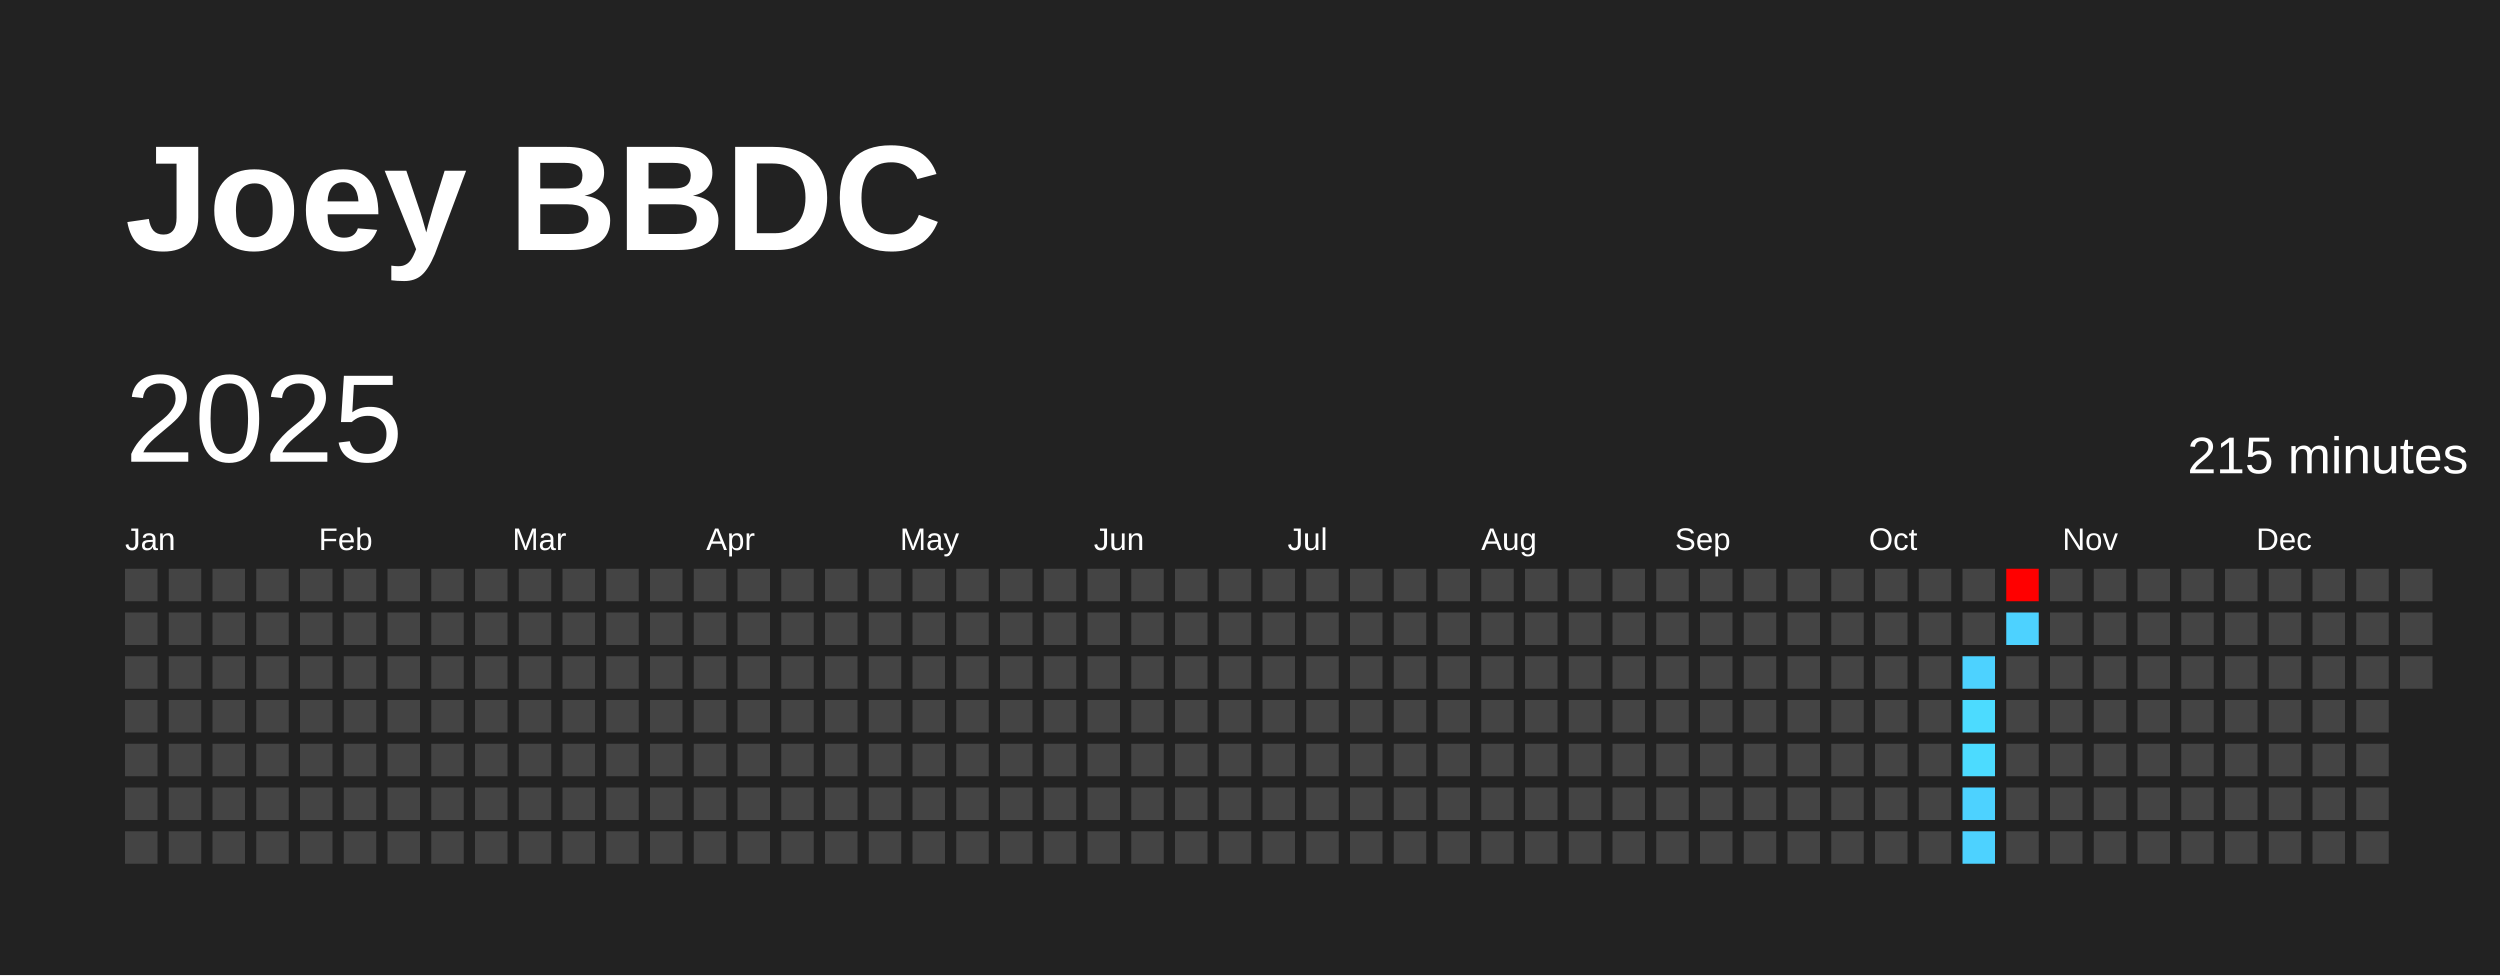
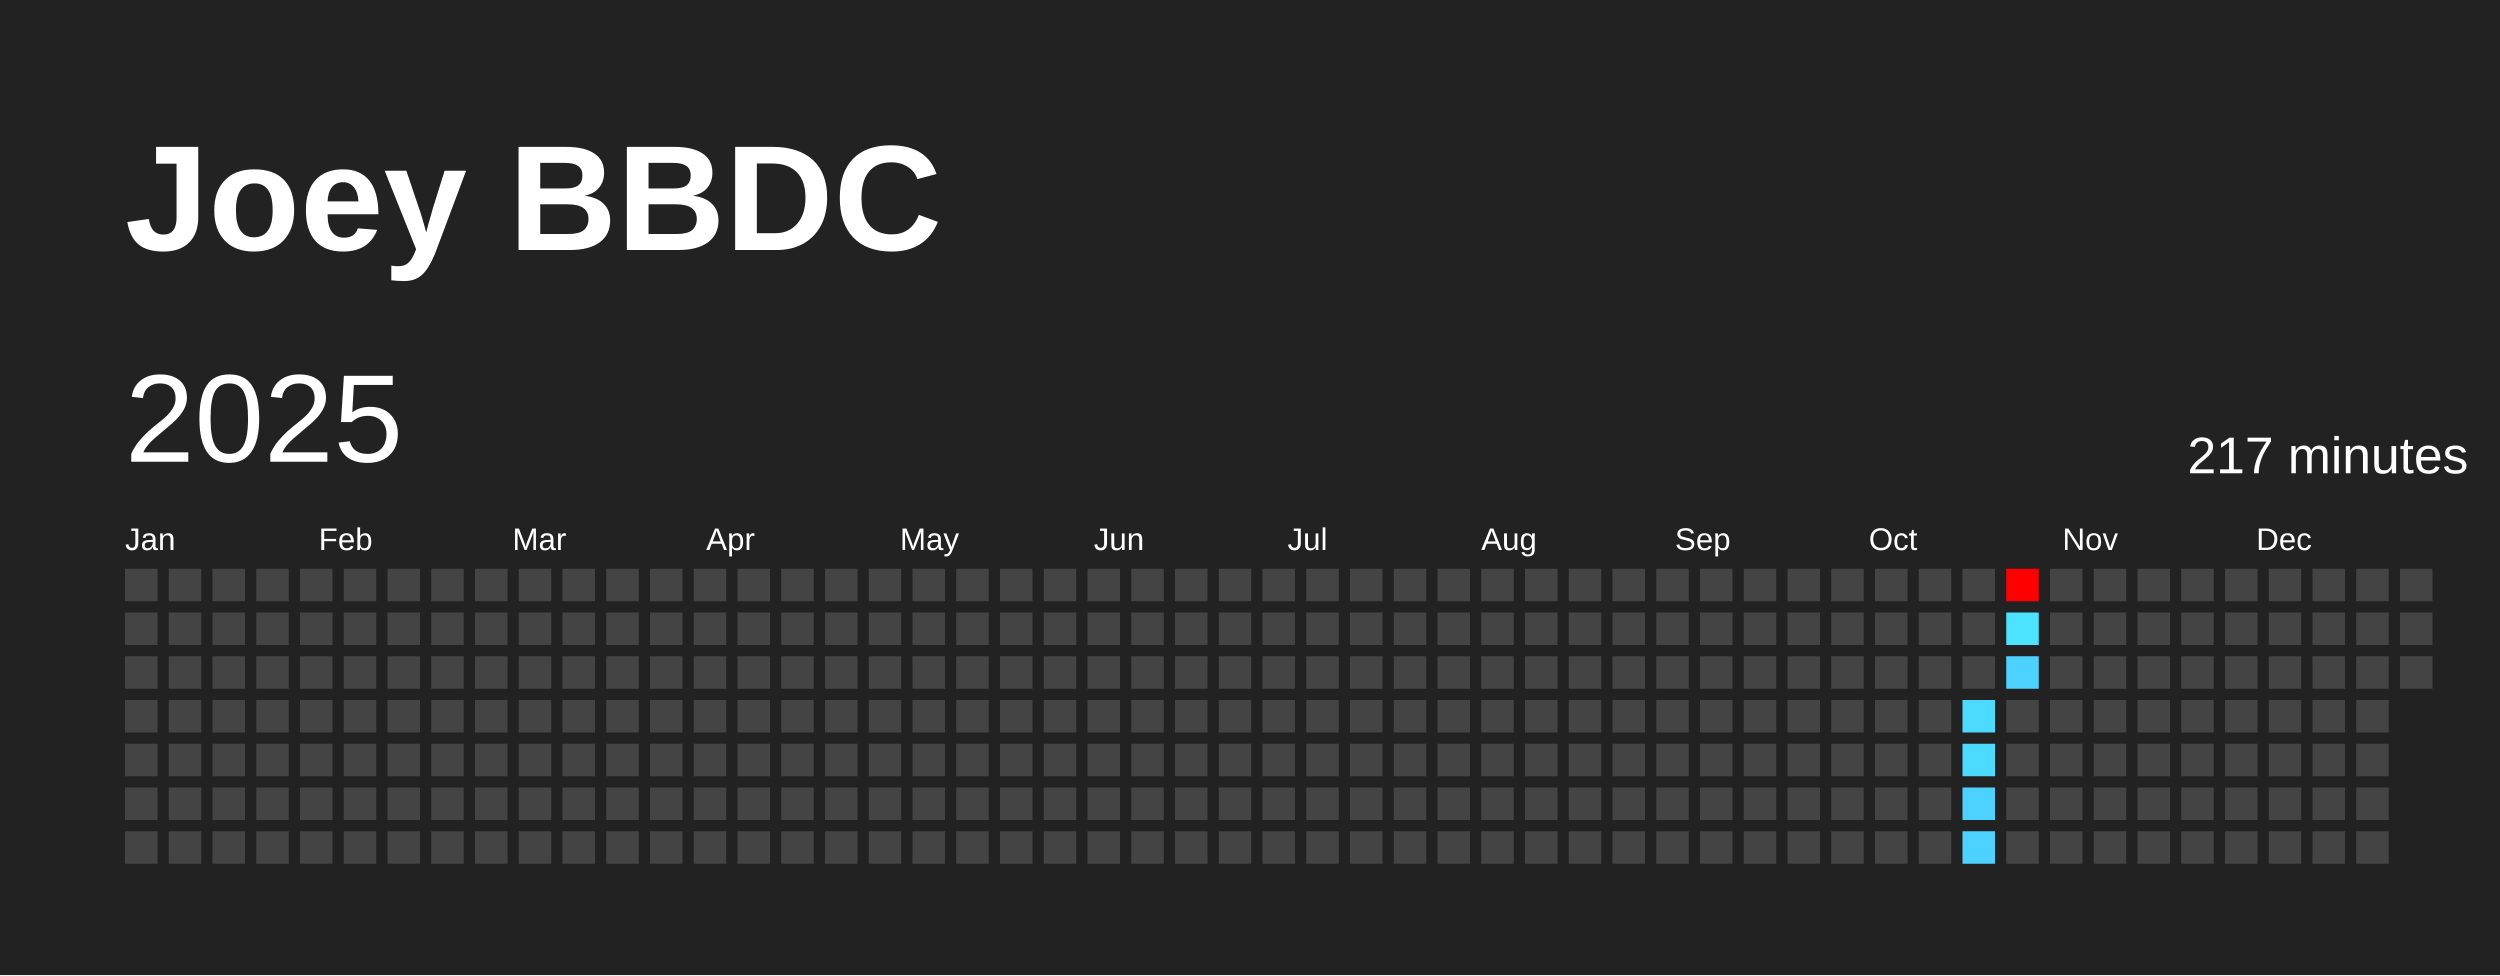
<svg xmlns="http://www.w3.org/2000/svg" baseProfile="full" height="78mm" version="1.1" viewBox="0,0,200,78" width="200mm">
  <defs />
  <rect fill="#222222" height="78" width="200" x="0" y="0" />
  <text fill="#FFFFFF" style="font-size:12px; font-family:Arial; font-weight:bold;" x="10" y="20">Joey BBDC</text>
  <text dominant-baseline="hanging" fill="#FFFFFF" style="font-size:10.0px; font-family:Arial;" x="10" y="30">2025</text>
-   <text dominant-baseline="hanging" fill="#FFFFFF" style="font-size:4.125px; font-family:Arial;" x="175" y="35">215 minutes</text>
+   <text dominant-baseline="hanging" fill="#FFFFFF" style="font-size:4.125px; font-family:Arial;" x="175" y="35">217 minutes</text>
  <text fill="#FFFFFF" style="font-size:2.5px; font-family:Arial" x="10.0" y="44">Jan</text>
  <text fill="#FFFFFF" style="font-size:2.5px; font-family:Arial" x="25.5" y="44">Feb</text>
  <text fill="#FFFFFF" style="font-size:2.5px; font-family:Arial" x="41.0" y="44">Mar</text>
  <text fill="#FFFFFF" style="font-size:2.5px; font-family:Arial" x="56.5" y="44">Apr</text>
  <text fill="#FFFFFF" style="font-size:2.5px; font-family:Arial" x="72.0" y="44">May</text>
  <text fill="#FFFFFF" style="font-size:2.5px; font-family:Arial" x="87.5" y="44">Jun</text>
  <text fill="#FFFFFF" style="font-size:2.5px; font-family:Arial" x="103.0" y="44">Jul</text>
  <text fill="#FFFFFF" style="font-size:2.5px; font-family:Arial" x="118.5" y="44">Aug</text>
  <text fill="#FFFFFF" style="font-size:2.5px; font-family:Arial" x="134.0" y="44">Sep</text>
  <text fill="#FFFFFF" style="font-size:2.5px; font-family:Arial" x="149.5" y="44">Oct</text>
  <text fill="#FFFFFF" style="font-size:2.5px; font-family:Arial" x="165.0" y="44">Nov</text>
  <text fill="#FFFFFF" style="font-size:2.5px; font-family:Arial" x="180.5" y="44">Dec</text>
  <rect fill="#444444" height="2.6" width="2.6" x="10.0" y="45.5" />
  <rect fill="#444444" height="2.6" width="2.6" x="10.0" y="49.0" />
  <rect fill="#444444" height="2.6" width="2.6" x="10.0" y="52.5" />
  <rect fill="#444444" height="2.6" width="2.6" x="10.0" y="56.0" />
  <rect fill="#444444" height="2.6" width="2.6" x="10.0" y="59.5" />
  <rect fill="#444444" height="2.6" width="2.6" x="10.0" y="63.0" />
  <rect fill="#444444" height="2.6" width="2.6" x="10.0" y="66.5" />
  <rect fill="#444444" height="2.6" width="2.6" x="13.5" y="45.5" />
  <rect fill="#444444" height="2.6" width="2.6" x="13.5" y="49.0" />
  <rect fill="#444444" height="2.6" width="2.6" x="13.5" y="52.5" />
  <rect fill="#444444" height="2.6" width="2.6" x="13.5" y="56.0" />
  <rect fill="#444444" height="2.6" width="2.6" x="13.5" y="59.5" />
  <rect fill="#444444" height="2.6" width="2.6" x="13.5" y="63.0" />
  <rect fill="#444444" height="2.6" width="2.6" x="13.5" y="66.5" />
  <rect fill="#444444" height="2.6" width="2.6" x="17.0" y="45.5" />
  <rect fill="#444444" height="2.6" width="2.6" x="17.0" y="49.0" />
  <rect fill="#444444" height="2.6" width="2.6" x="17.0" y="52.5" />
  <rect fill="#444444" height="2.6" width="2.6" x="17.0" y="56.0" />
  <rect fill="#444444" height="2.6" width="2.6" x="17.0" y="59.5" />
  <rect fill="#444444" height="2.6" width="2.6" x="17.0" y="63.0" />
  <rect fill="#444444" height="2.6" width="2.6" x="17.0" y="66.5" />
  <rect fill="#444444" height="2.6" width="2.6" x="20.5" y="45.5" />
  <rect fill="#444444" height="2.6" width="2.6" x="20.5" y="49.0" />
  <rect fill="#444444" height="2.6" width="2.6" x="20.5" y="52.5" />
  <rect fill="#444444" height="2.6" width="2.6" x="20.5" y="56.0" />
  <rect fill="#444444" height="2.6" width="2.6" x="20.5" y="59.5" />
  <rect fill="#444444" height="2.6" width="2.6" x="20.5" y="63.0" />
  <rect fill="#444444" height="2.6" width="2.6" x="20.5" y="66.5" />
  <rect fill="#444444" height="2.6" width="2.6" x="24.0" y="45.5" />
  <rect fill="#444444" height="2.6" width="2.6" x="24.0" y="49.0" />
  <rect fill="#444444" height="2.6" width="2.6" x="24.0" y="52.5" />
  <rect fill="#444444" height="2.6" width="2.6" x="24.0" y="56.0" />
  <rect fill="#444444" height="2.6" width="2.6" x="24.0" y="59.5" />
  <rect fill="#444444" height="2.6" width="2.6" x="24.0" y="63.0" />
  <rect fill="#444444" height="2.6" width="2.6" x="24.0" y="66.5" />
  <rect fill="#444444" height="2.6" width="2.6" x="27.5" y="45.5" />
  <rect fill="#444444" height="2.6" width="2.6" x="27.5" y="49.0" />
  <rect fill="#444444" height="2.6" width="2.6" x="27.5" y="52.5" />
  <rect fill="#444444" height="2.6" width="2.6" x="27.5" y="56.0" />
  <rect fill="#444444" height="2.6" width="2.6" x="27.5" y="59.5" />
  <rect fill="#444444" height="2.6" width="2.6" x="27.5" y="63.0" />
  <rect fill="#444444" height="2.6" width="2.6" x="27.5" y="66.5" />
  <rect fill="#444444" height="2.6" width="2.6" x="31.0" y="45.5" />
  <rect fill="#444444" height="2.6" width="2.6" x="31.0" y="49.0" />
  <rect fill="#444444" height="2.6" width="2.6" x="31.0" y="52.5" />
  <rect fill="#444444" height="2.6" width="2.6" x="31.0" y="56.0" />
  <rect fill="#444444" height="2.6" width="2.6" x="31.0" y="59.5" />
  <rect fill="#444444" height="2.6" width="2.6" x="31.0" y="63.0" />
  <rect fill="#444444" height="2.6" width="2.6" x="31.0" y="66.5" />
  <rect fill="#444444" height="2.6" width="2.6" x="34.5" y="45.5" />
  <rect fill="#444444" height="2.6" width="2.6" x="34.5" y="49.0" />
  <rect fill="#444444" height="2.6" width="2.6" x="34.5" y="52.5" />
  <rect fill="#444444" height="2.6" width="2.6" x="34.5" y="56.0" />
  <rect fill="#444444" height="2.6" width="2.6" x="34.5" y="59.5" />
  <rect fill="#444444" height="2.6" width="2.6" x="34.5" y="63.0" />
  <rect fill="#444444" height="2.6" width="2.6" x="34.5" y="66.5" />
  <rect fill="#444444" height="2.6" width="2.6" x="38.0" y="45.5" />
  <rect fill="#444444" height="2.6" width="2.6" x="38.0" y="49.0" />
  <rect fill="#444444" height="2.6" width="2.6" x="38.0" y="52.5" />
  <rect fill="#444444" height="2.6" width="2.6" x="38.0" y="56.0" />
  <rect fill="#444444" height="2.6" width="2.6" x="38.0" y="59.5" />
  <rect fill="#444444" height="2.6" width="2.6" x="38.0" y="63.0" />
  <rect fill="#444444" height="2.6" width="2.6" x="38.0" y="66.5" />
  <rect fill="#444444" height="2.6" width="2.6" x="41.5" y="45.5" />
  <rect fill="#444444" height="2.6" width="2.6" x="41.5" y="49.0" />
  <rect fill="#444444" height="2.6" width="2.6" x="41.5" y="52.5" />
  <rect fill="#444444" height="2.6" width="2.6" x="41.5" y="56.0" />
  <rect fill="#444444" height="2.6" width="2.6" x="41.5" y="59.5" />
  <rect fill="#444444" height="2.6" width="2.6" x="41.5" y="63.0" />
  <rect fill="#444444" height="2.6" width="2.6" x="41.5" y="66.5" />
  <rect fill="#444444" height="2.6" width="2.6" x="45.0" y="45.5" />
  <rect fill="#444444" height="2.6" width="2.6" x="45.0" y="49.0" />
  <rect fill="#444444" height="2.6" width="2.6" x="45.0" y="52.5" />
  <rect fill="#444444" height="2.6" width="2.6" x="45.0" y="56.0" />
  <rect fill="#444444" height="2.6" width="2.6" x="45.0" y="59.5" />
  <rect fill="#444444" height="2.6" width="2.6" x="45.0" y="63.0" />
  <rect fill="#444444" height="2.6" width="2.6" x="45.0" y="66.5" />
  <rect fill="#444444" height="2.6" width="2.6" x="48.5" y="45.5" />
  <rect fill="#444444" height="2.6" width="2.6" x="48.5" y="49.0" />
  <rect fill="#444444" height="2.6" width="2.6" x="48.5" y="52.5" />
  <rect fill="#444444" height="2.6" width="2.6" x="48.5" y="56.0" />
  <rect fill="#444444" height="2.6" width="2.6" x="48.5" y="59.5" />
  <rect fill="#444444" height="2.6" width="2.6" x="48.5" y="63.0" />
  <rect fill="#444444" height="2.6" width="2.6" x="48.5" y="66.5" />
  <rect fill="#444444" height="2.6" width="2.6" x="52.0" y="45.5" />
  <rect fill="#444444" height="2.6" width="2.6" x="52.0" y="49.0" />
  <rect fill="#444444" height="2.6" width="2.6" x="52.0" y="52.5" />
  <rect fill="#444444" height="2.6" width="2.6" x="52.0" y="56.0" />
  <rect fill="#444444" height="2.6" width="2.6" x="52.0" y="59.5" />
  <rect fill="#444444" height="2.6" width="2.6" x="52.0" y="63.0" />
  <rect fill="#444444" height="2.6" width="2.6" x="52.0" y="66.5" />
  <rect fill="#444444" height="2.6" width="2.6" x="55.5" y="45.5" />
  <rect fill="#444444" height="2.6" width="2.6" x="55.5" y="49.0" />
  <rect fill="#444444" height="2.6" width="2.6" x="55.5" y="52.5" />
  <rect fill="#444444" height="2.6" width="2.6" x="55.5" y="56.0" />
  <rect fill="#444444" height="2.6" width="2.6" x="55.5" y="59.5" />
  <rect fill="#444444" height="2.6" width="2.6" x="55.5" y="63.0" />
  <rect fill="#444444" height="2.6" width="2.6" x="55.5" y="66.5" />
  <rect fill="#444444" height="2.6" width="2.6" x="59.0" y="45.5" />
  <rect fill="#444444" height="2.6" width="2.6" x="59.0" y="49.0" />
  <rect fill="#444444" height="2.6" width="2.6" x="59.0" y="52.5" />
  <rect fill="#444444" height="2.6" width="2.6" x="59.0" y="56.0" />
  <rect fill="#444444" height="2.6" width="2.6" x="59.0" y="59.5" />
  <rect fill="#444444" height="2.6" width="2.6" x="59.0" y="63.0" />
  <rect fill="#444444" height="2.6" width="2.6" x="59.0" y="66.5" />
  <rect fill="#444444" height="2.6" width="2.6" x="62.5" y="45.5" />
  <rect fill="#444444" height="2.6" width="2.6" x="62.5" y="49.0" />
  <rect fill="#444444" height="2.6" width="2.6" x="62.5" y="52.5" />
  <rect fill="#444444" height="2.6" width="2.6" x="62.5" y="56.0" />
  <rect fill="#444444" height="2.6" width="2.6" x="62.5" y="59.5" />
  <rect fill="#444444" height="2.6" width="2.6" x="62.5" y="63.0" />
  <rect fill="#444444" height="2.6" width="2.6" x="62.5" y="66.5" />
  <rect fill="#444444" height="2.6" width="2.6" x="66.0" y="45.5" />
  <rect fill="#444444" height="2.6" width="2.6" x="66.0" y="49.0" />
  <rect fill="#444444" height="2.6" width="2.6" x="66.0" y="52.5" />
  <rect fill="#444444" height="2.6" width="2.6" x="66.0" y="56.0" />
  <rect fill="#444444" height="2.6" width="2.6" x="66.0" y="59.5" />
  <rect fill="#444444" height="2.6" width="2.6" x="66.0" y="63.0" />
  <rect fill="#444444" height="2.6" width="2.6" x="66.0" y="66.5" />
  <rect fill="#444444" height="2.6" width="2.6" x="69.5" y="45.5" />
  <rect fill="#444444" height="2.6" width="2.6" x="69.5" y="49.0" />
  <rect fill="#444444" height="2.6" width="2.6" x="69.5" y="52.5" />
  <rect fill="#444444" height="2.6" width="2.6" x="69.5" y="56.0" />
  <rect fill="#444444" height="2.6" width="2.6" x="69.5" y="59.5" />
  <rect fill="#444444" height="2.6" width="2.6" x="69.5" y="63.0" />
  <rect fill="#444444" height="2.6" width="2.6" x="69.5" y="66.5" />
  <rect fill="#444444" height="2.6" width="2.6" x="73.0" y="45.5" />
  <rect fill="#444444" height="2.6" width="2.6" x="73.0" y="49.0" />
  <rect fill="#444444" height="2.6" width="2.6" x="73.0" y="52.5" />
  <rect fill="#444444" height="2.6" width="2.6" x="73.0" y="56.0" />
  <rect fill="#444444" height="2.6" width="2.6" x="73.0" y="59.5" />
  <rect fill="#444444" height="2.6" width="2.6" x="73.0" y="63.0" />
  <rect fill="#444444" height="2.6" width="2.6" x="73.0" y="66.5" />
  <rect fill="#444444" height="2.6" width="2.6" x="76.5" y="45.5" />
  <rect fill="#444444" height="2.6" width="2.6" x="76.5" y="49.0" />
  <rect fill="#444444" height="2.6" width="2.6" x="76.5" y="52.5" />
  <rect fill="#444444" height="2.6" width="2.6" x="76.5" y="56.0" />
  <rect fill="#444444" height="2.6" width="2.6" x="76.5" y="59.5" />
  <rect fill="#444444" height="2.6" width="2.6" x="76.5" y="63.0" />
  <rect fill="#444444" height="2.6" width="2.6" x="76.5" y="66.5" />
  <rect fill="#444444" height="2.6" width="2.6" x="80.0" y="45.5" />
  <rect fill="#444444" height="2.6" width="2.6" x="80.0" y="49.0" />
  <rect fill="#444444" height="2.6" width="2.6" x="80.0" y="52.5" />
  <rect fill="#444444" height="2.6" width="2.6" x="80.0" y="56.0" />
  <rect fill="#444444" height="2.6" width="2.6" x="80.0" y="59.5" />
  <rect fill="#444444" height="2.6" width="2.6" x="80.0" y="63.0" />
  <rect fill="#444444" height="2.6" width="2.6" x="80.0" y="66.5" />
  <rect fill="#444444" height="2.6" width="2.6" x="83.5" y="45.5" />
  <rect fill="#444444" height="2.6" width="2.6" x="83.5" y="49.0" />
  <rect fill="#444444" height="2.6" width="2.6" x="83.5" y="52.5" />
  <rect fill="#444444" height="2.6" width="2.6" x="83.5" y="56.0" />
  <rect fill="#444444" height="2.6" width="2.6" x="83.5" y="59.5" />
  <rect fill="#444444" height="2.6" width="2.6" x="83.5" y="63.0" />
  <rect fill="#444444" height="2.6" width="2.6" x="83.5" y="66.5" />
  <rect fill="#444444" height="2.6" width="2.6" x="87.0" y="45.5" />
  <rect fill="#444444" height="2.6" width="2.6" x="87.0" y="49.0" />
  <rect fill="#444444" height="2.6" width="2.6" x="87.0" y="52.5" />
  <rect fill="#444444" height="2.6" width="2.6" x="87.0" y="56.0" />
  <rect fill="#444444" height="2.6" width="2.6" x="87.0" y="59.5" />
  <rect fill="#444444" height="2.6" width="2.6" x="87.0" y="63.0" />
  <rect fill="#444444" height="2.6" width="2.6" x="87.0" y="66.5" />
  <rect fill="#444444" height="2.6" width="2.6" x="90.5" y="45.5" />
  <rect fill="#444444" height="2.6" width="2.6" x="90.5" y="49.0" />
  <rect fill="#444444" height="2.6" width="2.6" x="90.5" y="52.5" />
  <rect fill="#444444" height="2.6" width="2.6" x="90.5" y="56.0" />
  <rect fill="#444444" height="2.6" width="2.6" x="90.5" y="59.5" />
  <rect fill="#444444" height="2.6" width="2.6" x="90.5" y="63.0" />
  <rect fill="#444444" height="2.6" width="2.6" x="90.5" y="66.5" />
  <rect fill="#444444" height="2.6" width="2.6" x="94.0" y="45.5" />
  <rect fill="#444444" height="2.6" width="2.6" x="94.0" y="49.0" />
  <rect fill="#444444" height="2.6" width="2.6" x="94.0" y="52.5" />
  <rect fill="#444444" height="2.6" width="2.6" x="94.0" y="56.0" />
  <rect fill="#444444" height="2.6" width="2.6" x="94.0" y="59.5" />
  <rect fill="#444444" height="2.6" width="2.6" x="94.0" y="63.0" />
  <rect fill="#444444" height="2.6" width="2.6" x="94.0" y="66.5" />
  <rect fill="#444444" height="2.6" width="2.6" x="97.5" y="45.5" />
  <rect fill="#444444" height="2.6" width="2.6" x="97.5" y="49.0" />
  <rect fill="#444444" height="2.6" width="2.6" x="97.5" y="52.5" />
  <rect fill="#444444" height="2.6" width="2.6" x="97.5" y="56.0" />
  <rect fill="#444444" height="2.6" width="2.6" x="97.5" y="59.5" />
  <rect fill="#444444" height="2.6" width="2.6" x="97.5" y="63.0" />
  <rect fill="#444444" height="2.6" width="2.6" x="97.5" y="66.5" />
  <rect fill="#444444" height="2.6" width="2.6" x="101.0" y="45.5" />
  <rect fill="#444444" height="2.6" width="2.6" x="101.0" y="49.0" />
  <rect fill="#444444" height="2.6" width="2.6" x="101.0" y="52.5" />
  <rect fill="#444444" height="2.6" width="2.6" x="101.0" y="56.0" />
  <rect fill="#444444" height="2.6" width="2.6" x="101.0" y="59.5" />
  <rect fill="#444444" height="2.6" width="2.6" x="101.0" y="63.0" />
  <rect fill="#444444" height="2.6" width="2.6" x="101.0" y="66.5" />
  <rect fill="#444444" height="2.6" width="2.6" x="104.5" y="45.5" />
  <rect fill="#444444" height="2.6" width="2.6" x="104.5" y="49.0" />
  <rect fill="#444444" height="2.6" width="2.6" x="104.5" y="52.5" />
  <rect fill="#444444" height="2.6" width="2.6" x="104.5" y="56.0" />
  <rect fill="#444444" height="2.6" width="2.6" x="104.5" y="59.5" />
  <rect fill="#444444" height="2.6" width="2.6" x="104.5" y="63.0" />
  <rect fill="#444444" height="2.6" width="2.6" x="104.5" y="66.5" />
  <rect fill="#444444" height="2.6" width="2.6" x="108.0" y="45.5" />
  <rect fill="#444444" height="2.6" width="2.6" x="108.0" y="49.0" />
  <rect fill="#444444" height="2.6" width="2.6" x="108.0" y="52.5" />
  <rect fill="#444444" height="2.6" width="2.6" x="108.0" y="56.0" />
  <rect fill="#444444" height="2.6" width="2.6" x="108.0" y="59.5" />
  <rect fill="#444444" height="2.6" width="2.6" x="108.0" y="63.0" />
  <rect fill="#444444" height="2.6" width="2.6" x="108.0" y="66.5" />
  <rect fill="#444444" height="2.6" width="2.6" x="111.5" y="45.5" />
  <rect fill="#444444" height="2.6" width="2.6" x="111.5" y="49.0" />
  <rect fill="#444444" height="2.6" width="2.6" x="111.5" y="52.5" />
  <rect fill="#444444" height="2.6" width="2.6" x="111.5" y="56.0" />
  <rect fill="#444444" height="2.6" width="2.6" x="111.5" y="59.5" />
  <rect fill="#444444" height="2.6" width="2.6" x="111.5" y="63.0" />
  <rect fill="#444444" height="2.6" width="2.6" x="111.5" y="66.5" />
  <rect fill="#444444" height="2.6" width="2.6" x="115.0" y="45.5" />
  <rect fill="#444444" height="2.6" width="2.6" x="115.0" y="49.0" />
  <rect fill="#444444" height="2.6" width="2.6" x="115.0" y="52.5" />
  <rect fill="#444444" height="2.6" width="2.6" x="115.0" y="56.0" />
  <rect fill="#444444" height="2.6" width="2.6" x="115.0" y="59.5" />
  <rect fill="#444444" height="2.6" width="2.6" x="115.0" y="63.0" />
  <rect fill="#444444" height="2.6" width="2.6" x="115.0" y="66.5" />
  <rect fill="#444444" height="2.6" width="2.6" x="118.5" y="45.5" />
  <rect fill="#444444" height="2.6" width="2.6" x="118.5" y="49.0" />
  <rect fill="#444444" height="2.6" width="2.6" x="118.5" y="52.5" />
  <rect fill="#444444" height="2.6" width="2.6" x="118.5" y="56.0" />
  <rect fill="#444444" height="2.6" width="2.6" x="118.5" y="59.5" />
  <rect fill="#444444" height="2.6" width="2.6" x="118.5" y="63.0" />
  <rect fill="#444444" height="2.6" width="2.6" x="118.5" y="66.5" />
  <rect fill="#444444" height="2.6" width="2.6" x="122.0" y="45.5" />
  <rect fill="#444444" height="2.6" width="2.6" x="122.0" y="49.0" />
  <rect fill="#444444" height="2.6" width="2.6" x="122.0" y="52.5" />
  <rect fill="#444444" height="2.6" width="2.6" x="122.0" y="56.0" />
  <rect fill="#444444" height="2.6" width="2.6" x="122.0" y="59.5" />
  <rect fill="#444444" height="2.6" width="2.6" x="122.0" y="63.0" />
  <rect fill="#444444" height="2.6" width="2.6" x="122.0" y="66.5" />
  <rect fill="#444444" height="2.6" width="2.6" x="125.5" y="45.5" />
  <rect fill="#444444" height="2.6" width="2.6" x="125.5" y="49.0" />
  <rect fill="#444444" height="2.6" width="2.6" x="125.5" y="52.5" />
  <rect fill="#444444" height="2.6" width="2.6" x="125.5" y="56.0" />
  <rect fill="#444444" height="2.6" width="2.6" x="125.5" y="59.5" />
  <rect fill="#444444" height="2.6" width="2.6" x="125.5" y="63.0" />
  <rect fill="#444444" height="2.6" width="2.6" x="125.5" y="66.5" />
  <rect fill="#444444" height="2.6" width="2.6" x="129.0" y="45.5" />
  <rect fill="#444444" height="2.6" width="2.6" x="129.0" y="49.0" />
  <rect fill="#444444" height="2.6" width="2.6" x="129.0" y="52.5" />
  <rect fill="#444444" height="2.6" width="2.6" x="129.0" y="56.0" />
  <rect fill="#444444" height="2.6" width="2.6" x="129.0" y="59.5" />
  <rect fill="#444444" height="2.6" width="2.6" x="129.0" y="63.0" />
  <rect fill="#444444" height="2.6" width="2.6" x="129.0" y="66.5" />
  <rect fill="#444444" height="2.6" width="2.6" x="132.5" y="45.5" />
  <rect fill="#444444" height="2.6" width="2.6" x="132.5" y="49.0" />
  <rect fill="#444444" height="2.6" width="2.6" x="132.5" y="52.5" />
  <rect fill="#444444" height="2.6" width="2.6" x="132.5" y="56.0" />
  <rect fill="#444444" height="2.6" width="2.6" x="132.5" y="59.5" />
  <rect fill="#444444" height="2.6" width="2.6" x="132.5" y="63.0" />
  <rect fill="#444444" height="2.6" width="2.6" x="132.5" y="66.5" />
  <rect fill="#444444" height="2.6" width="2.6" x="136.0" y="45.5" />
  <rect fill="#444444" height="2.6" width="2.6" x="136.0" y="49.0" />
  <rect fill="#444444" height="2.6" width="2.6" x="136.0" y="52.5" />
  <rect fill="#444444" height="2.6" width="2.6" x="136.0" y="56.0" />
  <rect fill="#444444" height="2.6" width="2.6" x="136.0" y="59.5" />
  <rect fill="#444444" height="2.6" width="2.6" x="136.0" y="63.0" />
  <rect fill="#444444" height="2.6" width="2.6" x="136.0" y="66.5" />
  <rect fill="#444444" height="2.6" width="2.6" x="139.5" y="45.5" />
  <rect fill="#444444" height="2.6" width="2.6" x="139.5" y="49.0" />
  <rect fill="#444444" height="2.6" width="2.6" x="139.5" y="52.5" />
  <rect fill="#444444" height="2.6" width="2.6" x="139.5" y="56.0" />
  <rect fill="#444444" height="2.6" width="2.6" x="139.5" y="59.5" />
  <rect fill="#444444" height="2.6" width="2.6" x="139.5" y="63.0" />
  <rect fill="#444444" height="2.6" width="2.6" x="139.5" y="66.5" />
  <rect fill="#444444" height="2.6" width="2.6" x="143.0" y="45.5" />
  <rect fill="#444444" height="2.6" width="2.6" x="143.0" y="49.0" />
  <rect fill="#444444" height="2.6" width="2.6" x="143.0" y="52.5" />
  <rect fill="#444444" height="2.6" width="2.6" x="143.0" y="56.0" />
  <rect fill="#444444" height="2.6" width="2.6" x="143.0" y="59.5" />
  <rect fill="#444444" height="2.6" width="2.6" x="143.0" y="63.0" />
  <rect fill="#444444" height="2.6" width="2.6" x="143.0" y="66.5" />
  <rect fill="#444444" height="2.6" width="2.6" x="146.5" y="45.5" />
  <rect fill="#444444" height="2.6" width="2.6" x="146.5" y="49.0" />
  <rect fill="#444444" height="2.6" width="2.6" x="146.5" y="52.5" />
  <rect fill="#444444" height="2.6" width="2.6" x="146.5" y="56.0" />
  <rect fill="#444444" height="2.6" width="2.6" x="146.5" y="59.5" />
  <rect fill="#444444" height="2.6" width="2.6" x="146.5" y="63.0" />
  <rect fill="#444444" height="2.6" width="2.6" x="146.5" y="66.5" />
  <rect fill="#444444" height="2.6" width="2.6" x="150.0" y="45.5" />
  <rect fill="#444444" height="2.6" width="2.6" x="150.0" y="49.0" />
  <rect fill="#444444" height="2.6" width="2.6" x="150.0" y="52.5" />
  <rect fill="#444444" height="2.6" width="2.6" x="150.0" y="56.0" />
  <rect fill="#444444" height="2.6" width="2.6" x="150.0" y="59.5" />
  <rect fill="#444444" height="2.6" width="2.6" x="150.0" y="63.0" />
  <rect fill="#444444" height="2.6" width="2.6" x="150.0" y="66.5" />
  <rect fill="#444444" height="2.6" width="2.6" x="153.5" y="45.5" />
  <rect fill="#444444" height="2.6" width="2.6" x="153.5" y="49.0" />
  <rect fill="#444444" height="2.6" width="2.6" x="153.5" y="52.5" />
  <rect fill="#444444" height="2.6" width="2.6" x="153.5" y="56.0" />
  <rect fill="#444444" height="2.6" width="2.6" x="153.5" y="59.5" />
  <rect fill="#444444" height="2.6" width="2.6" x="153.5" y="63.0" />
  <rect fill="#444444" height="2.6" width="2.6" x="153.5" y="66.5" />
  <rect fill="#444444" height="2.6" width="2.6" x="157.0" y="45.5" />
  <rect fill="#444444" height="2.6" width="2.6" x="157.0" y="49.0" />
-   <rect fill="#4dd2ff" height="2.6" width="2.6" x="157.0" y="52.5" />
+   <rect fill="#444444" height="2.6" width="2.6" x="157.0" y="52.5" />
  <rect fill="#4cdbff" height="2.6" width="2.6" x="157.0" y="56.0" />
  <rect fill="#4cdbff" height="2.6" width="2.6" x="157.0" y="59.5" />
  <rect fill="#4dd2ff" height="2.6" width="2.6" x="157.0" y="63.0" />
  <rect fill="#4dd2ff" height="2.6" width="2.6" x="157.0" y="66.5" />
  <rect fill="red" height="2.6" width="2.6" x="160.5" y="45.5" />
-   <rect fill="#4dd2ff" height="2.6" width="2.6" x="160.5" y="49.0" />
-   <rect fill="#444444" height="2.6" width="2.6" x="160.5" y="52.5" />
+   <rect fill="#4be3ff" height="2.6" width="2.6" x="160.5" y="49.0" />
+   <rect fill="#4dd2ff" height="2.6" width="2.6" x="160.5" y="52.5" />
  <rect fill="#444444" height="2.6" width="2.6" x="160.5" y="56.0" />
  <rect fill="#444444" height="2.6" width="2.6" x="160.5" y="59.5" />
  <rect fill="#444444" height="2.6" width="2.6" x="160.5" y="63.0" />
  <rect fill="#444444" height="2.6" width="2.6" x="160.5" y="66.5" />
  <rect fill="#444444" height="2.6" width="2.6" x="164.0" y="45.5" />
  <rect fill="#444444" height="2.6" width="2.6" x="164.0" y="49.0" />
  <rect fill="#444444" height="2.6" width="2.6" x="164.0" y="52.5" />
  <rect fill="#444444" height="2.6" width="2.6" x="164.0" y="56.0" />
  <rect fill="#444444" height="2.6" width="2.6" x="164.0" y="59.5" />
  <rect fill="#444444" height="2.6" width="2.6" x="164.0" y="63.0" />
  <rect fill="#444444" height="2.6" width="2.6" x="164.0" y="66.5" />
  <rect fill="#444444" height="2.6" width="2.6" x="167.5" y="45.5" />
  <rect fill="#444444" height="2.6" width="2.6" x="167.5" y="49.0" />
  <rect fill="#444444" height="2.6" width="2.6" x="167.5" y="52.5" />
  <rect fill="#444444" height="2.6" width="2.6" x="167.5" y="56.0" />
  <rect fill="#444444" height="2.6" width="2.6" x="167.5" y="59.5" />
  <rect fill="#444444" height="2.6" width="2.6" x="167.5" y="63.0" />
  <rect fill="#444444" height="2.6" width="2.6" x="167.5" y="66.5" />
  <rect fill="#444444" height="2.6" width="2.6" x="171.0" y="45.5" />
  <rect fill="#444444" height="2.6" width="2.6" x="171.0" y="49.0" />
  <rect fill="#444444" height="2.6" width="2.6" x="171.0" y="52.5" />
  <rect fill="#444444" height="2.6" width="2.6" x="171.0" y="56.0" />
  <rect fill="#444444" height="2.6" width="2.6" x="171.0" y="59.5" />
  <rect fill="#444444" height="2.6" width="2.6" x="171.0" y="63.0" />
  <rect fill="#444444" height="2.6" width="2.6" x="171.0" y="66.5" />
  <rect fill="#444444" height="2.6" width="2.6" x="174.5" y="45.5" />
  <rect fill="#444444" height="2.6" width="2.6" x="174.5" y="49.0" />
  <rect fill="#444444" height="2.6" width="2.6" x="174.5" y="52.5" />
  <rect fill="#444444" height="2.6" width="2.6" x="174.5" y="56.0" />
  <rect fill="#444444" height="2.6" width="2.6" x="174.5" y="59.5" />
  <rect fill="#444444" height="2.6" width="2.6" x="174.5" y="63.0" />
  <rect fill="#444444" height="2.6" width="2.6" x="174.5" y="66.5" />
  <rect fill="#444444" height="2.6" width="2.6" x="178.0" y="45.5" />
  <rect fill="#444444" height="2.6" width="2.6" x="178.0" y="49.0" />
  <rect fill="#444444" height="2.6" width="2.6" x="178.0" y="52.5" />
  <rect fill="#444444" height="2.6" width="2.6" x="178.0" y="56.0" />
  <rect fill="#444444" height="2.6" width="2.6" x="178.0" y="59.5" />
  <rect fill="#444444" height="2.6" width="2.6" x="178.0" y="63.0" />
  <rect fill="#444444" height="2.6" width="2.6" x="178.0" y="66.5" />
  <rect fill="#444444" height="2.6" width="2.6" x="181.5" y="45.5" />
  <rect fill="#444444" height="2.6" width="2.6" x="181.5" y="49.0" />
  <rect fill="#444444" height="2.6" width="2.6" x="181.5" y="52.5" />
  <rect fill="#444444" height="2.6" width="2.6" x="181.5" y="56.0" />
  <rect fill="#444444" height="2.6" width="2.6" x="181.5" y="59.5" />
  <rect fill="#444444" height="2.6" width="2.6" x="181.5" y="63.0" />
  <rect fill="#444444" height="2.6" width="2.6" x="181.5" y="66.5" />
  <rect fill="#444444" height="2.6" width="2.6" x="185.0" y="45.5" />
  <rect fill="#444444" height="2.6" width="2.6" x="185.0" y="49.0" />
  <rect fill="#444444" height="2.6" width="2.6" x="185.0" y="52.5" />
  <rect fill="#444444" height="2.6" width="2.6" x="185.0" y="56.0" />
  <rect fill="#444444" height="2.6" width="2.6" x="185.0" y="59.5" />
  <rect fill="#444444" height="2.6" width="2.6" x="185.0" y="63.0" />
  <rect fill="#444444" height="2.6" width="2.6" x="185.0" y="66.5" />
  <rect fill="#444444" height="2.6" width="2.6" x="188.5" y="45.5" />
  <rect fill="#444444" height="2.6" width="2.6" x="188.5" y="49.0" />
  <rect fill="#444444" height="2.6" width="2.6" x="188.5" y="52.5" />
  <rect fill="#444444" height="2.6" width="2.6" x="188.5" y="56.0" />
  <rect fill="#444444" height="2.6" width="2.6" x="188.5" y="59.5" />
  <rect fill="#444444" height="2.6" width="2.6" x="188.5" y="63.0" />
  <rect fill="#444444" height="2.6" width="2.6" x="188.5" y="66.5" />
  <rect fill="#444444" height="2.6" width="2.6" x="192.0" y="45.5" />
  <rect fill="#444444" height="2.6" width="2.6" x="192.0" y="49.0" />
  <rect fill="#444444" height="2.6" width="2.6" x="192.0" y="52.5" />
</svg>
